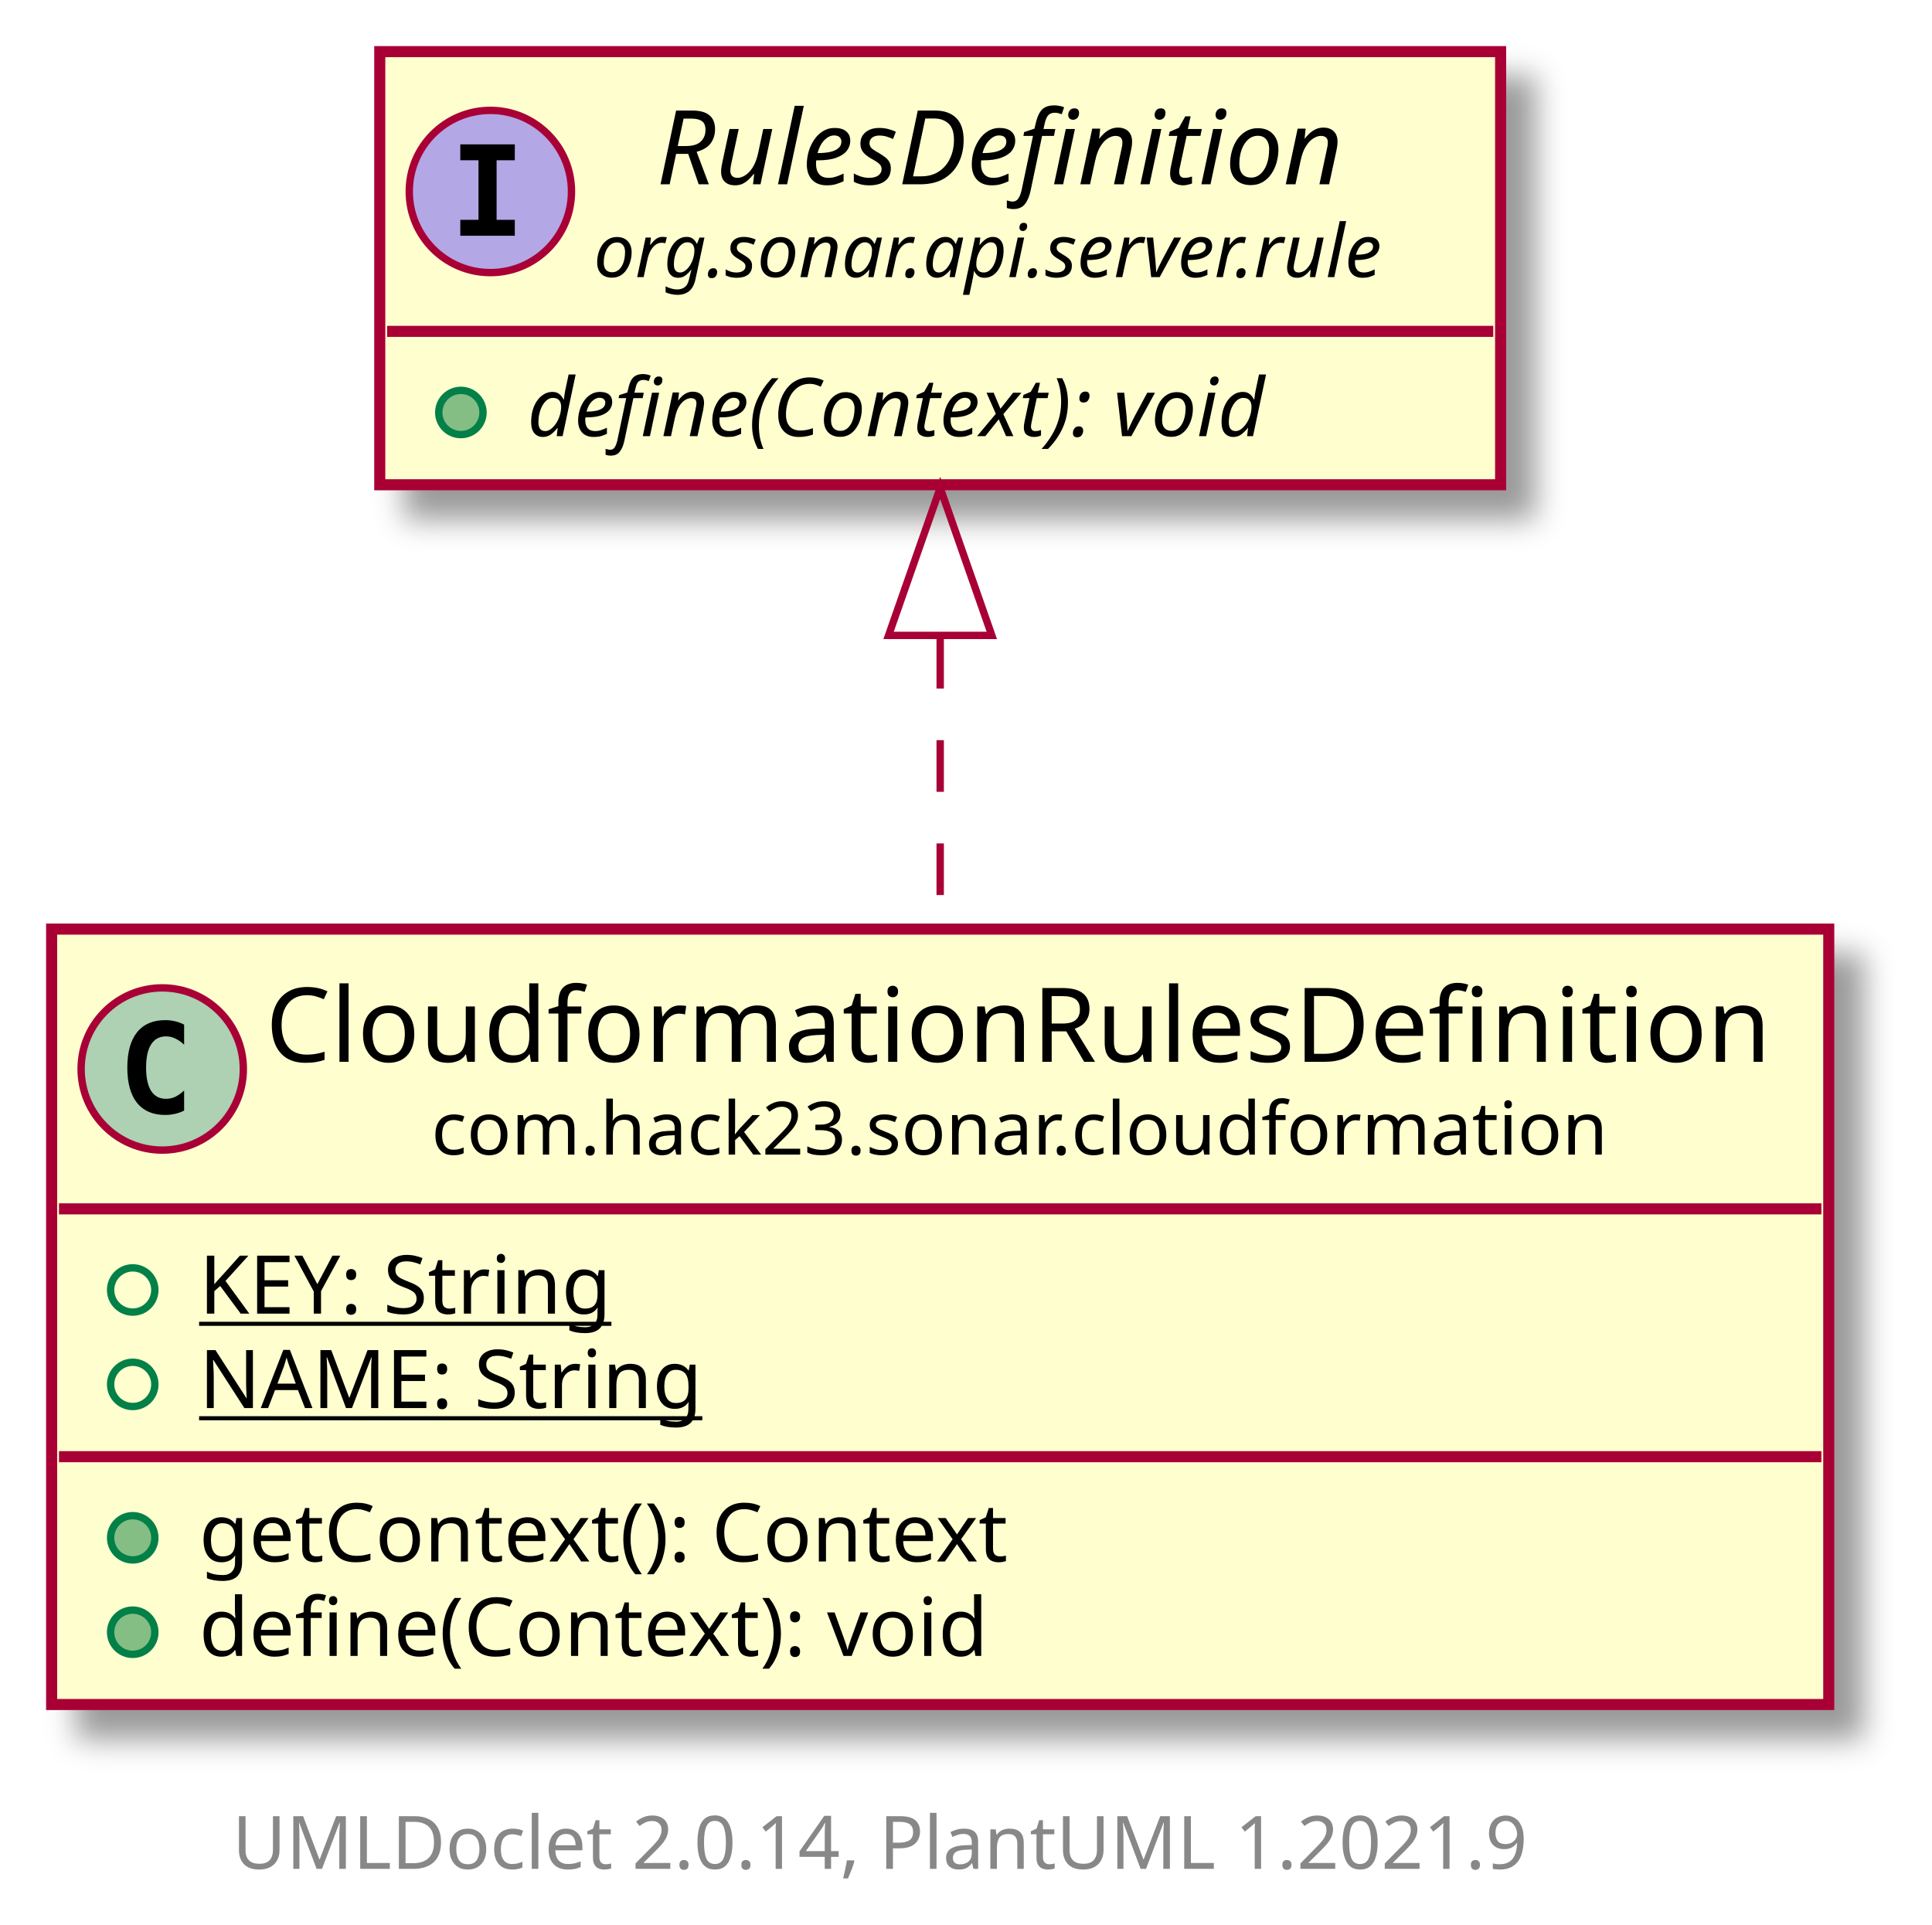
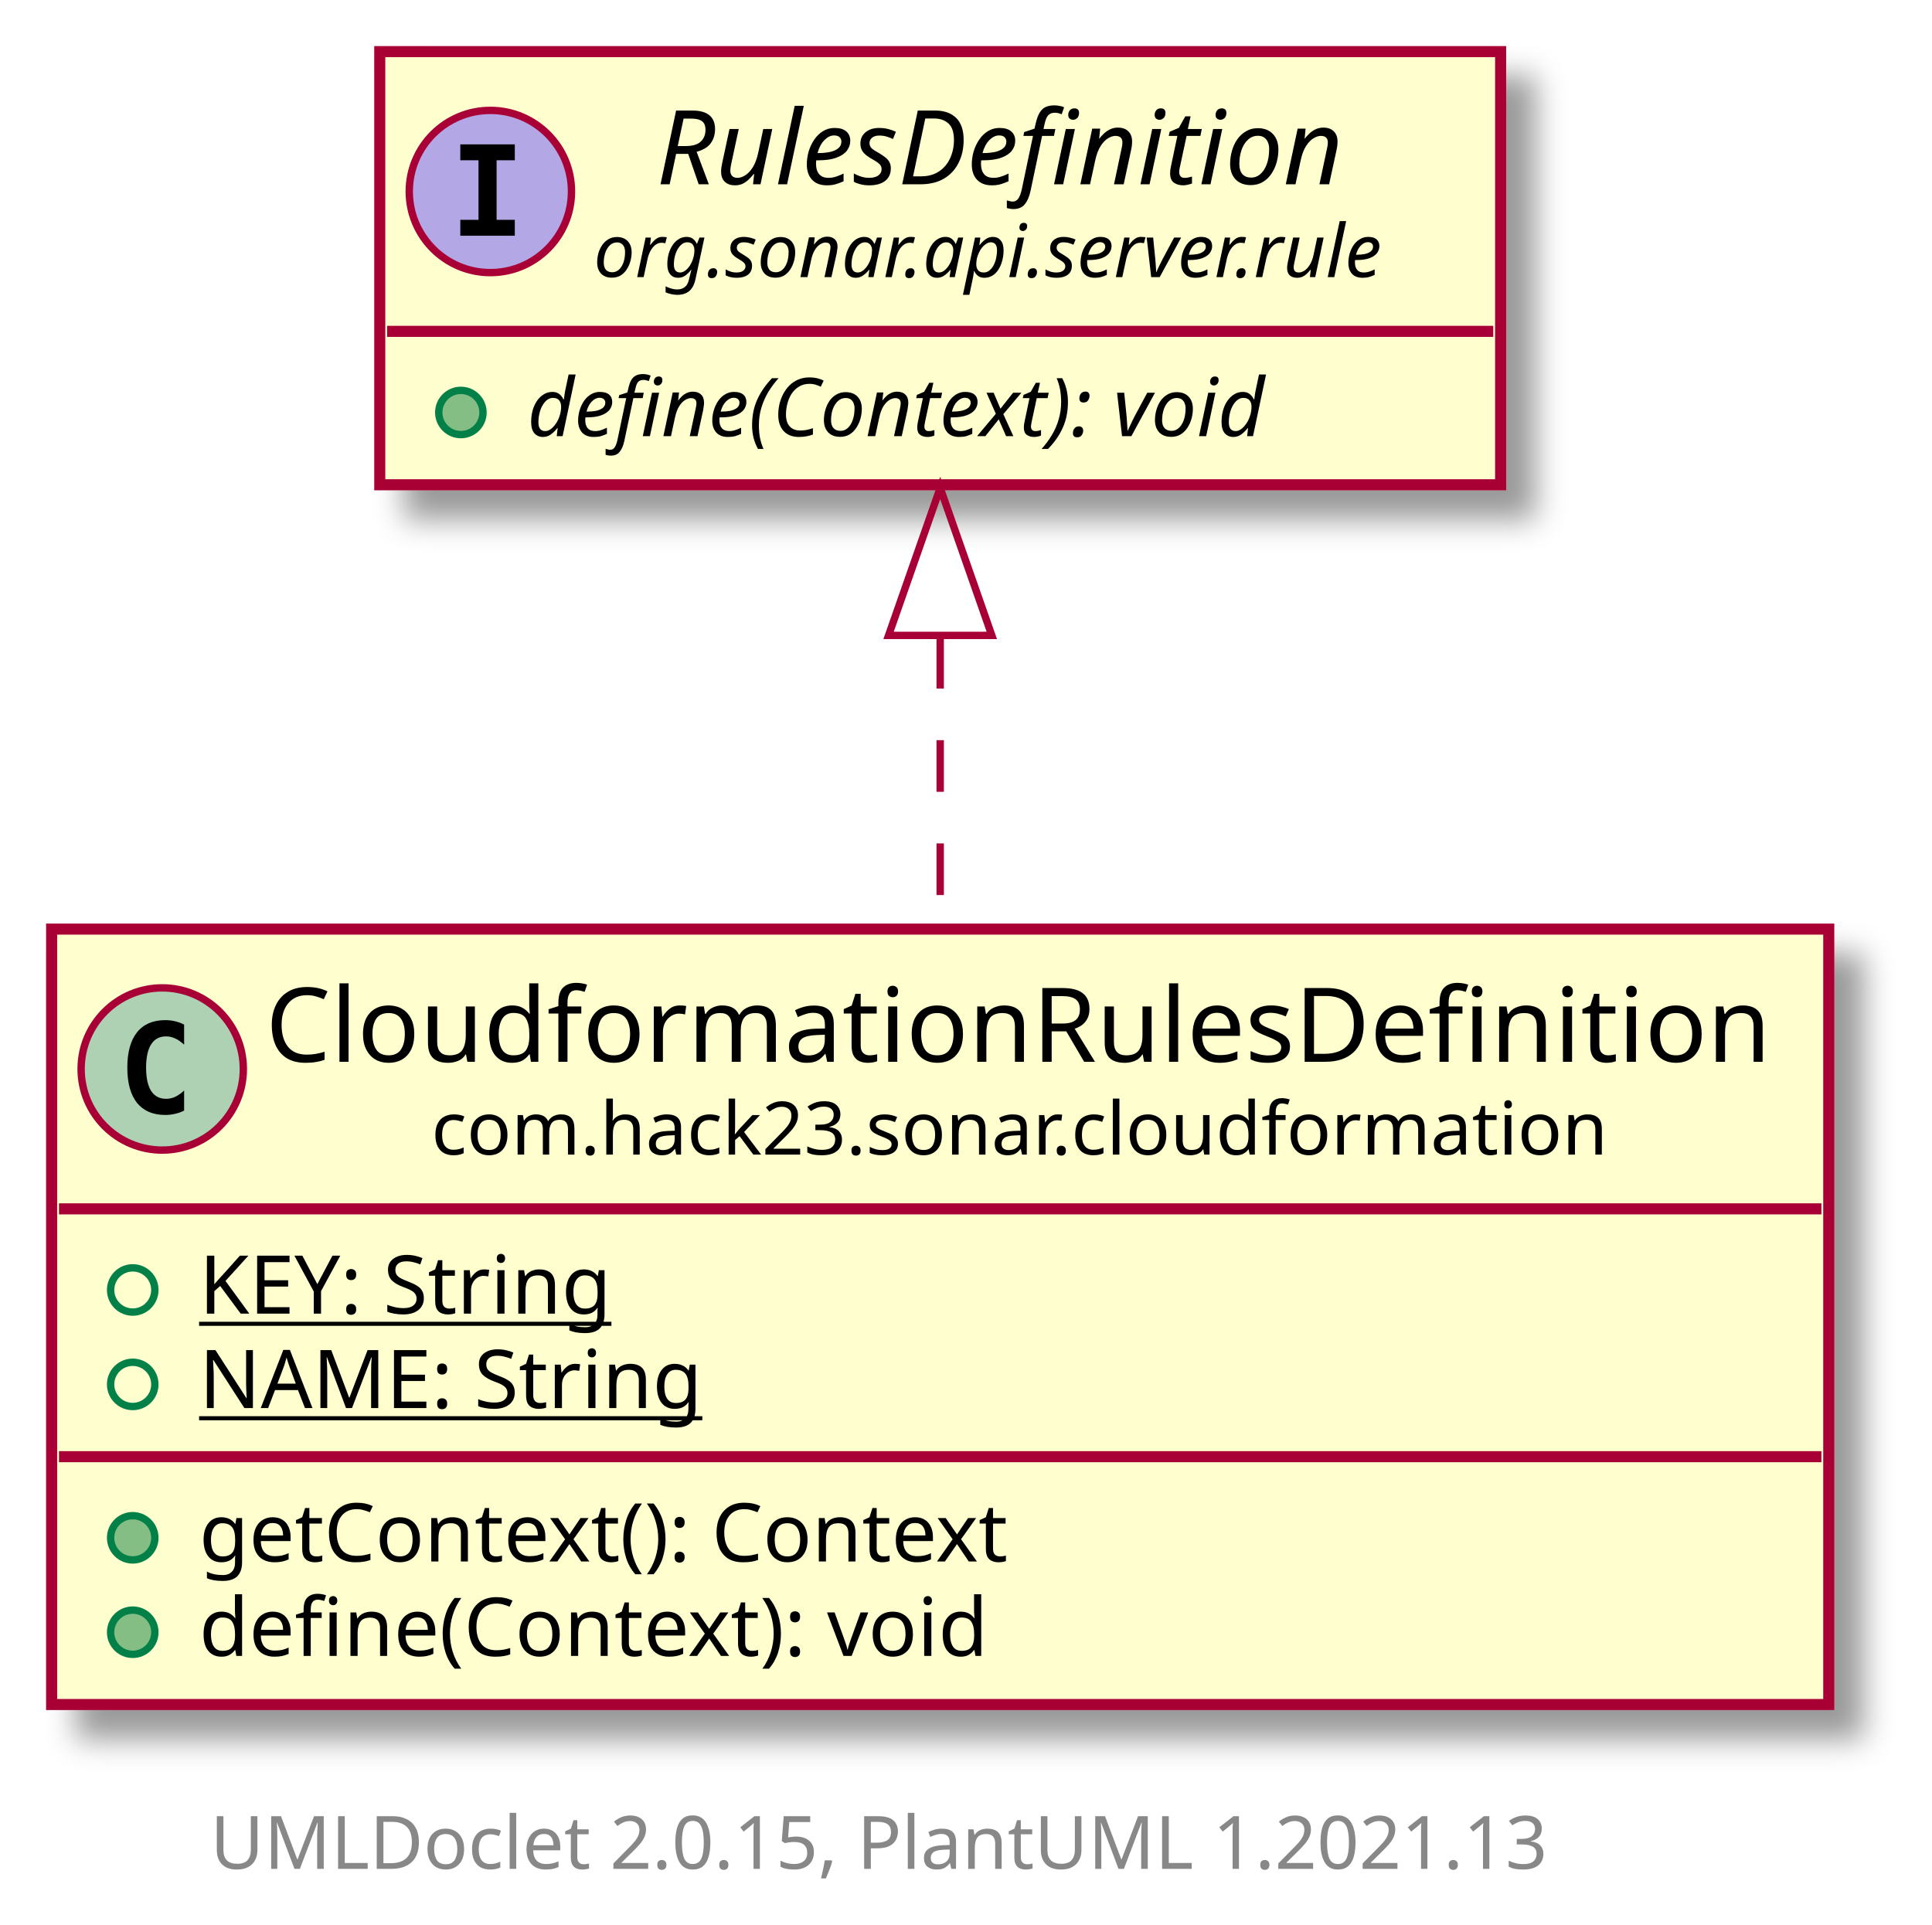
<svg xmlns="http://www.w3.org/2000/svg" xmlns:xlink="http://www.w3.org/1999/xlink" contentScriptType="application/ecmascript" contentStyleType="text/css" height="261px" preserveAspectRatio="none" style="width:262px;height:261px;background:#FFFFFF;" version="1.1" viewBox="0 0 262 261" width="262px" zoomAndPan="magnify">
  <defs>
-     <filter height="300%" id="f1s3igs0w770lx" width="300%" x="-1" y="-1">
+     <filter height="300%" id="f1evbhgo48k5y7" width="300%" x="-1" y="-1">
      <feGaussianBlur result="blurOut" stdDeviation="2.0" />
      <feColorMatrix in="blurOut" result="blurOut2" type="matrix" values="0 0 0 0 0 0 0 0 0 0 0 0 0 0 0 0 0 0 .4 0" />
      <feOffset dx="4.0" dy="4.0" in="blurOut2" result="blurOut3" />
      <feBlend in="SourceGraphic" in2="blurOut3" mode="normal" />
    </filter>
  </defs>
  <g>
    <a href="CloudformationRulesDefinition.html" target="_top" title="CloudformationRulesDefinition.html" xlink:actuate="onRequest" xlink:href="CloudformationRulesDefinition.html" xlink:show="new" xlink:title="CloudformationRulesDefinition.html" xlink:type="simple">
-       <rect codeLine="5" fill="#FEFECE" filter="url(#f1s3igs0w770lx)" height="105.156" id="com.hack23.sonar.cloudformation.CloudformationRulesDefinition" style="stroke:#A80036;stroke-width:1.5;" width="241" x="7" y="126" />
+       <rect codeLine="5" fill="#FEFECE" filter="url(#f1evbhgo48k5y7)" height="105.156" id="com.hack23.sonar.cloudformation.CloudformationRulesDefinition" style="stroke:#A80036;stroke-width:1.5;" width="241" x="7" y="126" />
      <ellipse cx="22" cy="144.969" fill="#ADD1B2" rx="11" ry="11" style="stroke:#A80036;stroke-width:1.0;" />
      <path d="M24.969,150.609 Q24.391,150.906 23.75,151.047 Q23.109,151.203 22.406,151.203 Q19.906,151.203 18.578,149.562 Q17.266,147.906 17.266,144.781 Q17.266,141.656 18.578,140 Q19.906,138.344 22.406,138.344 Q23.109,138.344 23.75,138.5 Q24.406,138.656 24.969,138.953 L24.969,141.672 Q24.344,141.094 23.75,140.828 Q23.156,140.547 22.531,140.547 Q21.188,140.547 20.5,141.625 Q19.812,142.688 19.812,144.781 Q19.812,146.875 20.5,147.953 Q21.188,149.016 22.531,149.016 Q23.156,149.016 23.75,148.75 Q24.344,148.469 24.969,147.891 L24.969,150.609 Z " fill="#000000" />
      <text fill="#000000" font-family="sans-serif" font-size="14" lengthAdjust="spacing" textLength="209" x="36" y="143.995">CloudformationRulesDefinition</text>
      <text fill="#000000" font-family="sans-serif" font-size="10" lengthAdjust="spacing" textLength="164" x="58.5" y="156.579">com.hack23.sonar.cloudformation</text>
      <line style="stroke:#A80036;stroke-width:1.5;" x1="8" x2="247" y1="163.938" y2="163.938" />
      <ellipse cx="18" cy="174.938" rx="3" ry="3" style="stroke:#038048;stroke-width:1.0;fill:none;" />
      <text fill="#000000" font-family="sans-serif" font-size="11" lengthAdjust="spacing" text-decoration="underline" textLength="63" x="27" y="178.148">KEY: String</text>
      <ellipse cx="18" cy="187.742" rx="3" ry="3" style="stroke:#038048;stroke-width:1.0;fill:none;" />
      <text fill="#000000" font-family="sans-serif" font-size="11" lengthAdjust="spacing" text-decoration="underline" textLength="73" x="27" y="190.953">NAME: String</text>
      <line style="stroke:#A80036;stroke-width:1.5;" x1="8" x2="247" y1="197.547" y2="197.547" />
      <ellipse cx="18" cy="208.547" fill="#84BE84" rx="3" ry="3" style="stroke:#038048;stroke-width:1.0;" />
      <text fill="#000000" font-family="sans-serif" font-size="11" lengthAdjust="spacing" textLength="120" x="27" y="211.757">getContext(): Context</text>
      <ellipse cx="18" cy="221.352" fill="#84BE84" rx="3" ry="3" style="stroke:#038048;stroke-width:1.0;" />
      <text fill="#000000" font-family="sans-serif" font-size="11" lengthAdjust="spacing" textLength="117" x="27" y="224.562">define(Context): void</text>
    </a>
-     <rect codeLine="12" fill="#FEFECE" filter="url(#f1s3igs0w770lx)" height="58.742" id="org.sonar.api.server.rule.RulesDefinition" style="stroke:#A80036;stroke-width:1.5;" width="152" x="51.5" y="7" />
+     <rect codeLine="12" fill="#FEFECE" filter="url(#f1evbhgo48k5y7)" height="58.742" id="org.sonar.api.server.rule.RulesDefinition" style="stroke:#A80036;stroke-width:1.5;" width="152" x="51.5" y="7" />
    <ellipse cx="66.5" cy="25.969" fill="#B4A7E5" rx="11" ry="11" style="stroke:#A80036;stroke-width:1.0;" />
    <path d="M62.422,21.734 L62.422,19.578 L69.812,19.578 L69.812,21.734 L67.344,21.734 L67.344,29.812 L69.812,29.812 L69.812,31.969 L62.422,31.969 L62.422,29.812 L64.891,29.812 L64.891,21.734 L62.422,21.734 Z " fill="#000000" />
    <text fill="#000000" font-family="sans-serif" font-size="14" font-style="italic" lengthAdjust="spacing" textLength="103" x="89" y="24.995">RulesDefinition</text>
    <text fill="#000000" font-family="sans-serif" font-size="10" font-style="italic" lengthAdjust="spacing" textLength="120" x="80.5" y="37.579">org.sonar.api.server.rule</text>
    <line style="stroke:#A80036;stroke-width:1.5;" x1="52.5" x2="202.5" y1="44.938" y2="44.938" />
    <ellipse cx="62.5" cy="55.938" fill="#84BE84" rx="3" ry="3" style="stroke:#038048;stroke-width:1.0;" />
    <text fill="#000000" font-family="sans-serif" font-size="11" font-style="italic" lengthAdjust="spacing" textLength="119" x="71.5" y="59.148">define(Context): void</text>
    <path codeLine="16" d="M127.5,86.38 C127.5,99.17 127.5,113.01 127.5,125.94 " fill="none" id="org.sonar.api.server.rule.RulesDefinition-backto-com.hack23.sonar.cloudformation.CloudformationRulesDefinition" style="stroke:#A80036;stroke-width:1.0;stroke-dasharray:7.0,7.0;" />
    <polygon fill="none" points="120.5,86.17,127.5,66.17,134.5,86.17,120.5,86.17" style="stroke:#A80036;stroke-width:1.0;" />
-     <text fill="#888888" font-family="sans-serif" font-size="10" lengthAdjust="spacing" textLength="186" x="31.5" y="253.439">UMLDoclet 2.0.14, PlantUML 1.2021.9</text>
+     <text fill="#888888" font-family="sans-serif" font-size="10" lengthAdjust="spacing" textLength="192" x="28.5" y="253.439">UMLDoclet 2.0.15, PlantUML 1.2021.13</text>
  </g>
</svg>
